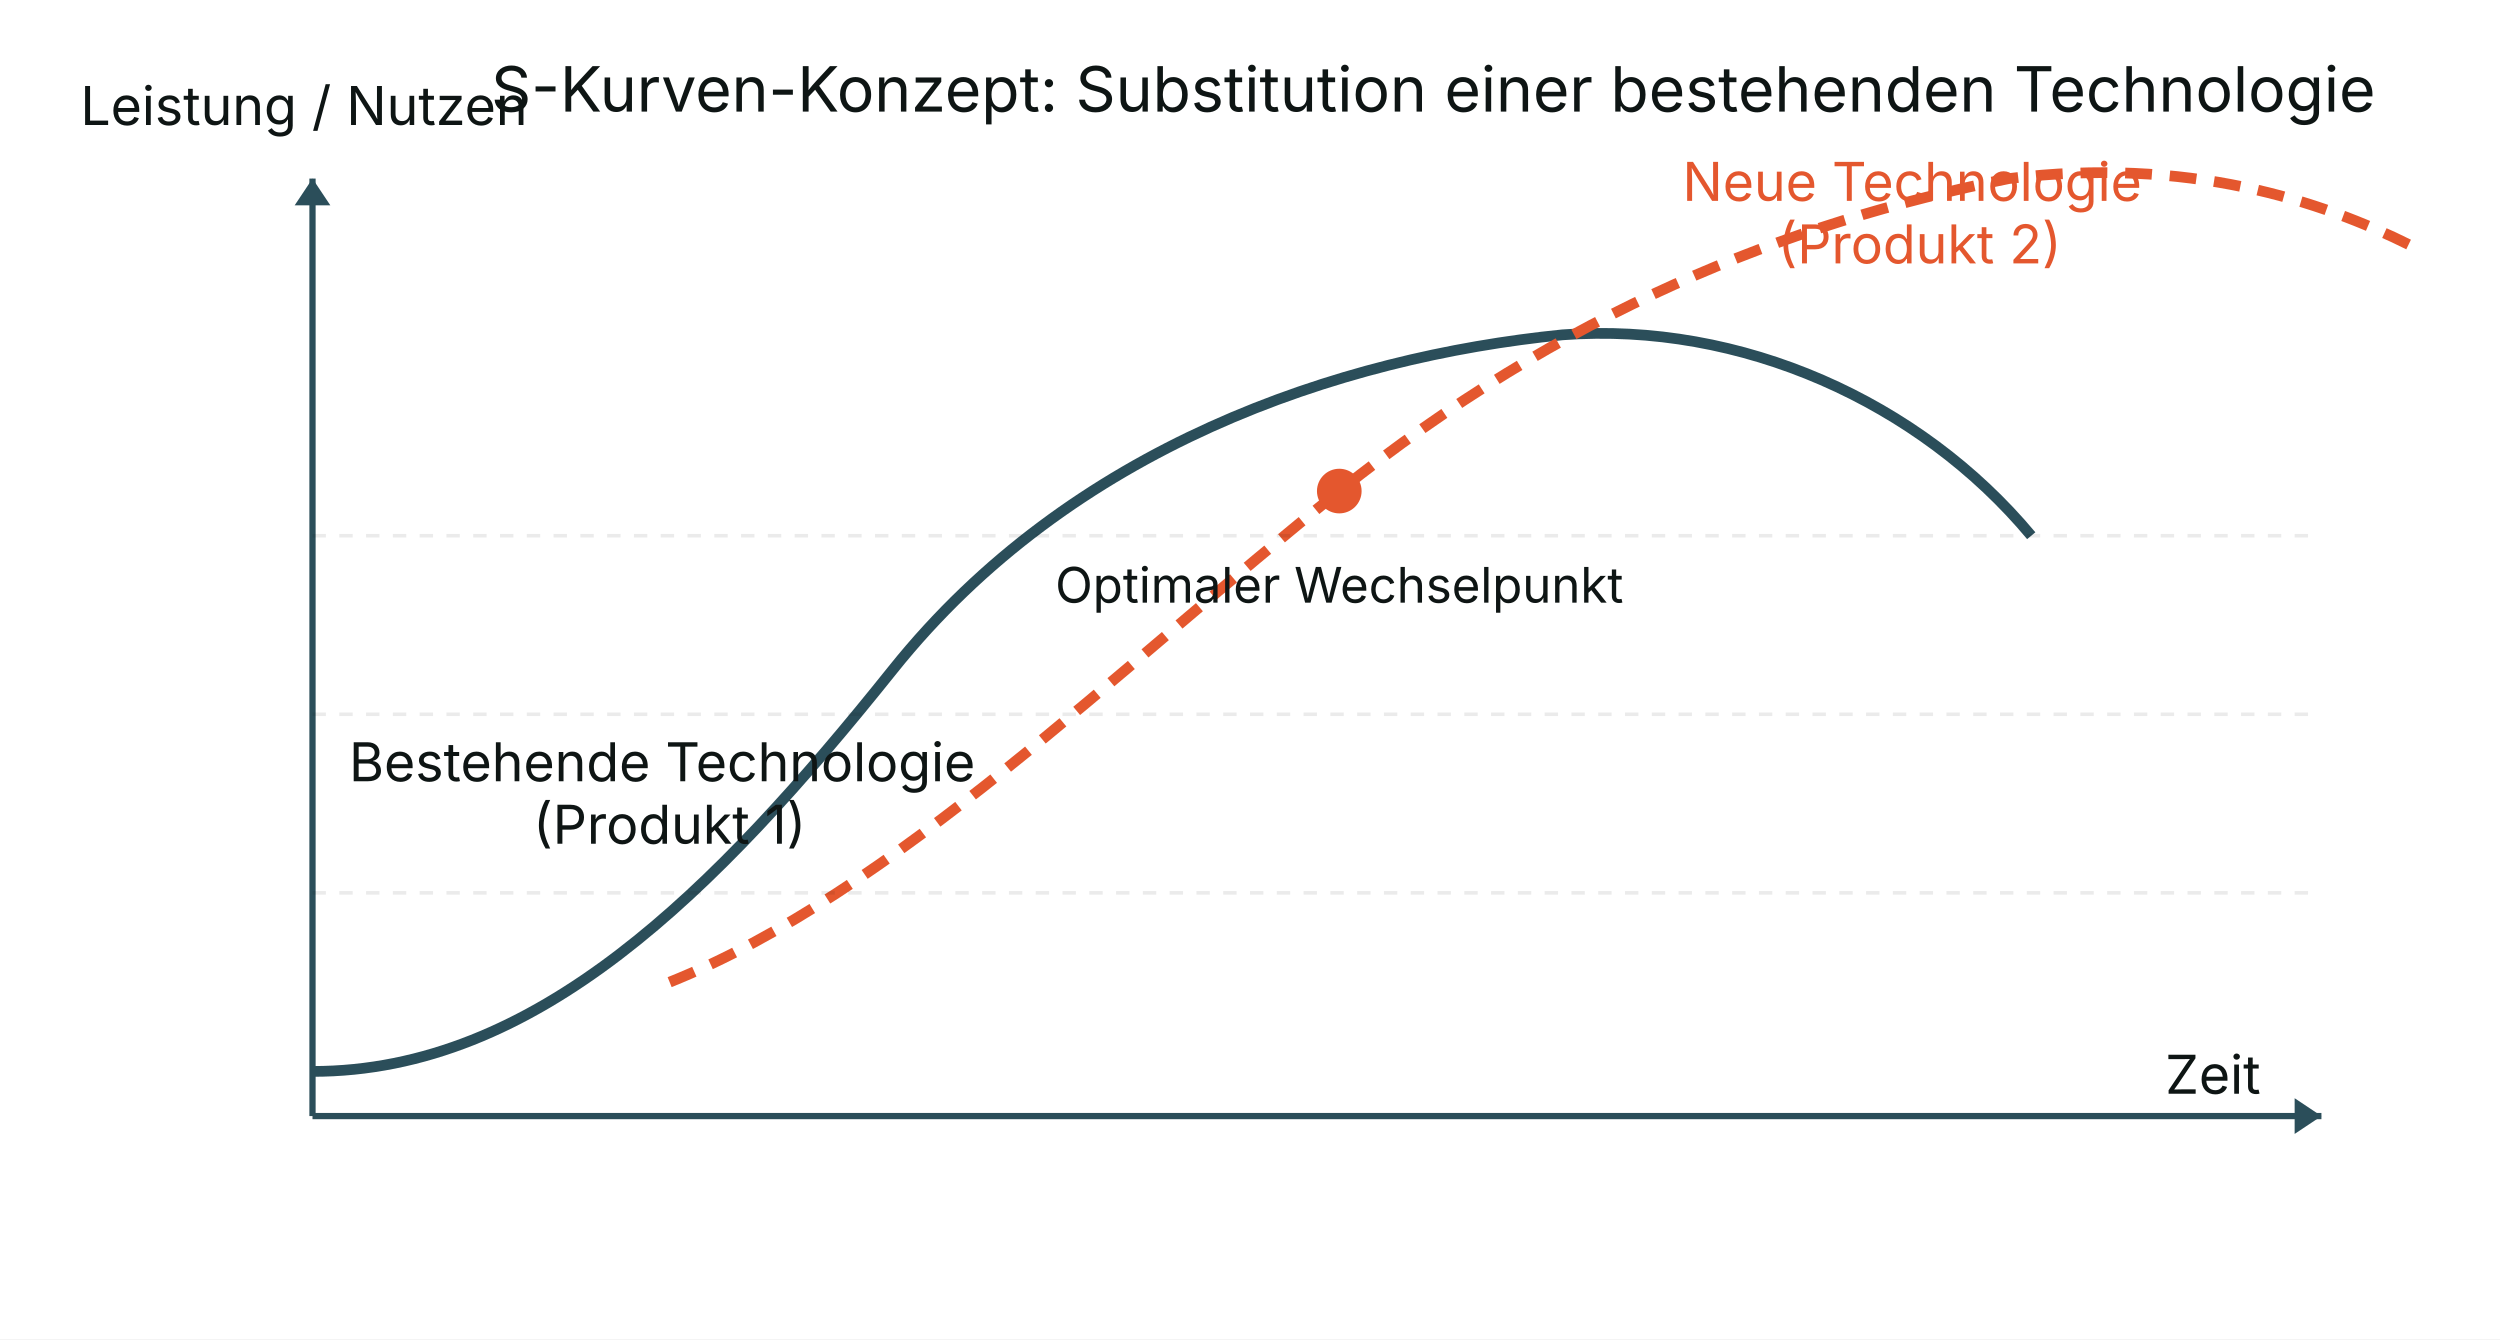
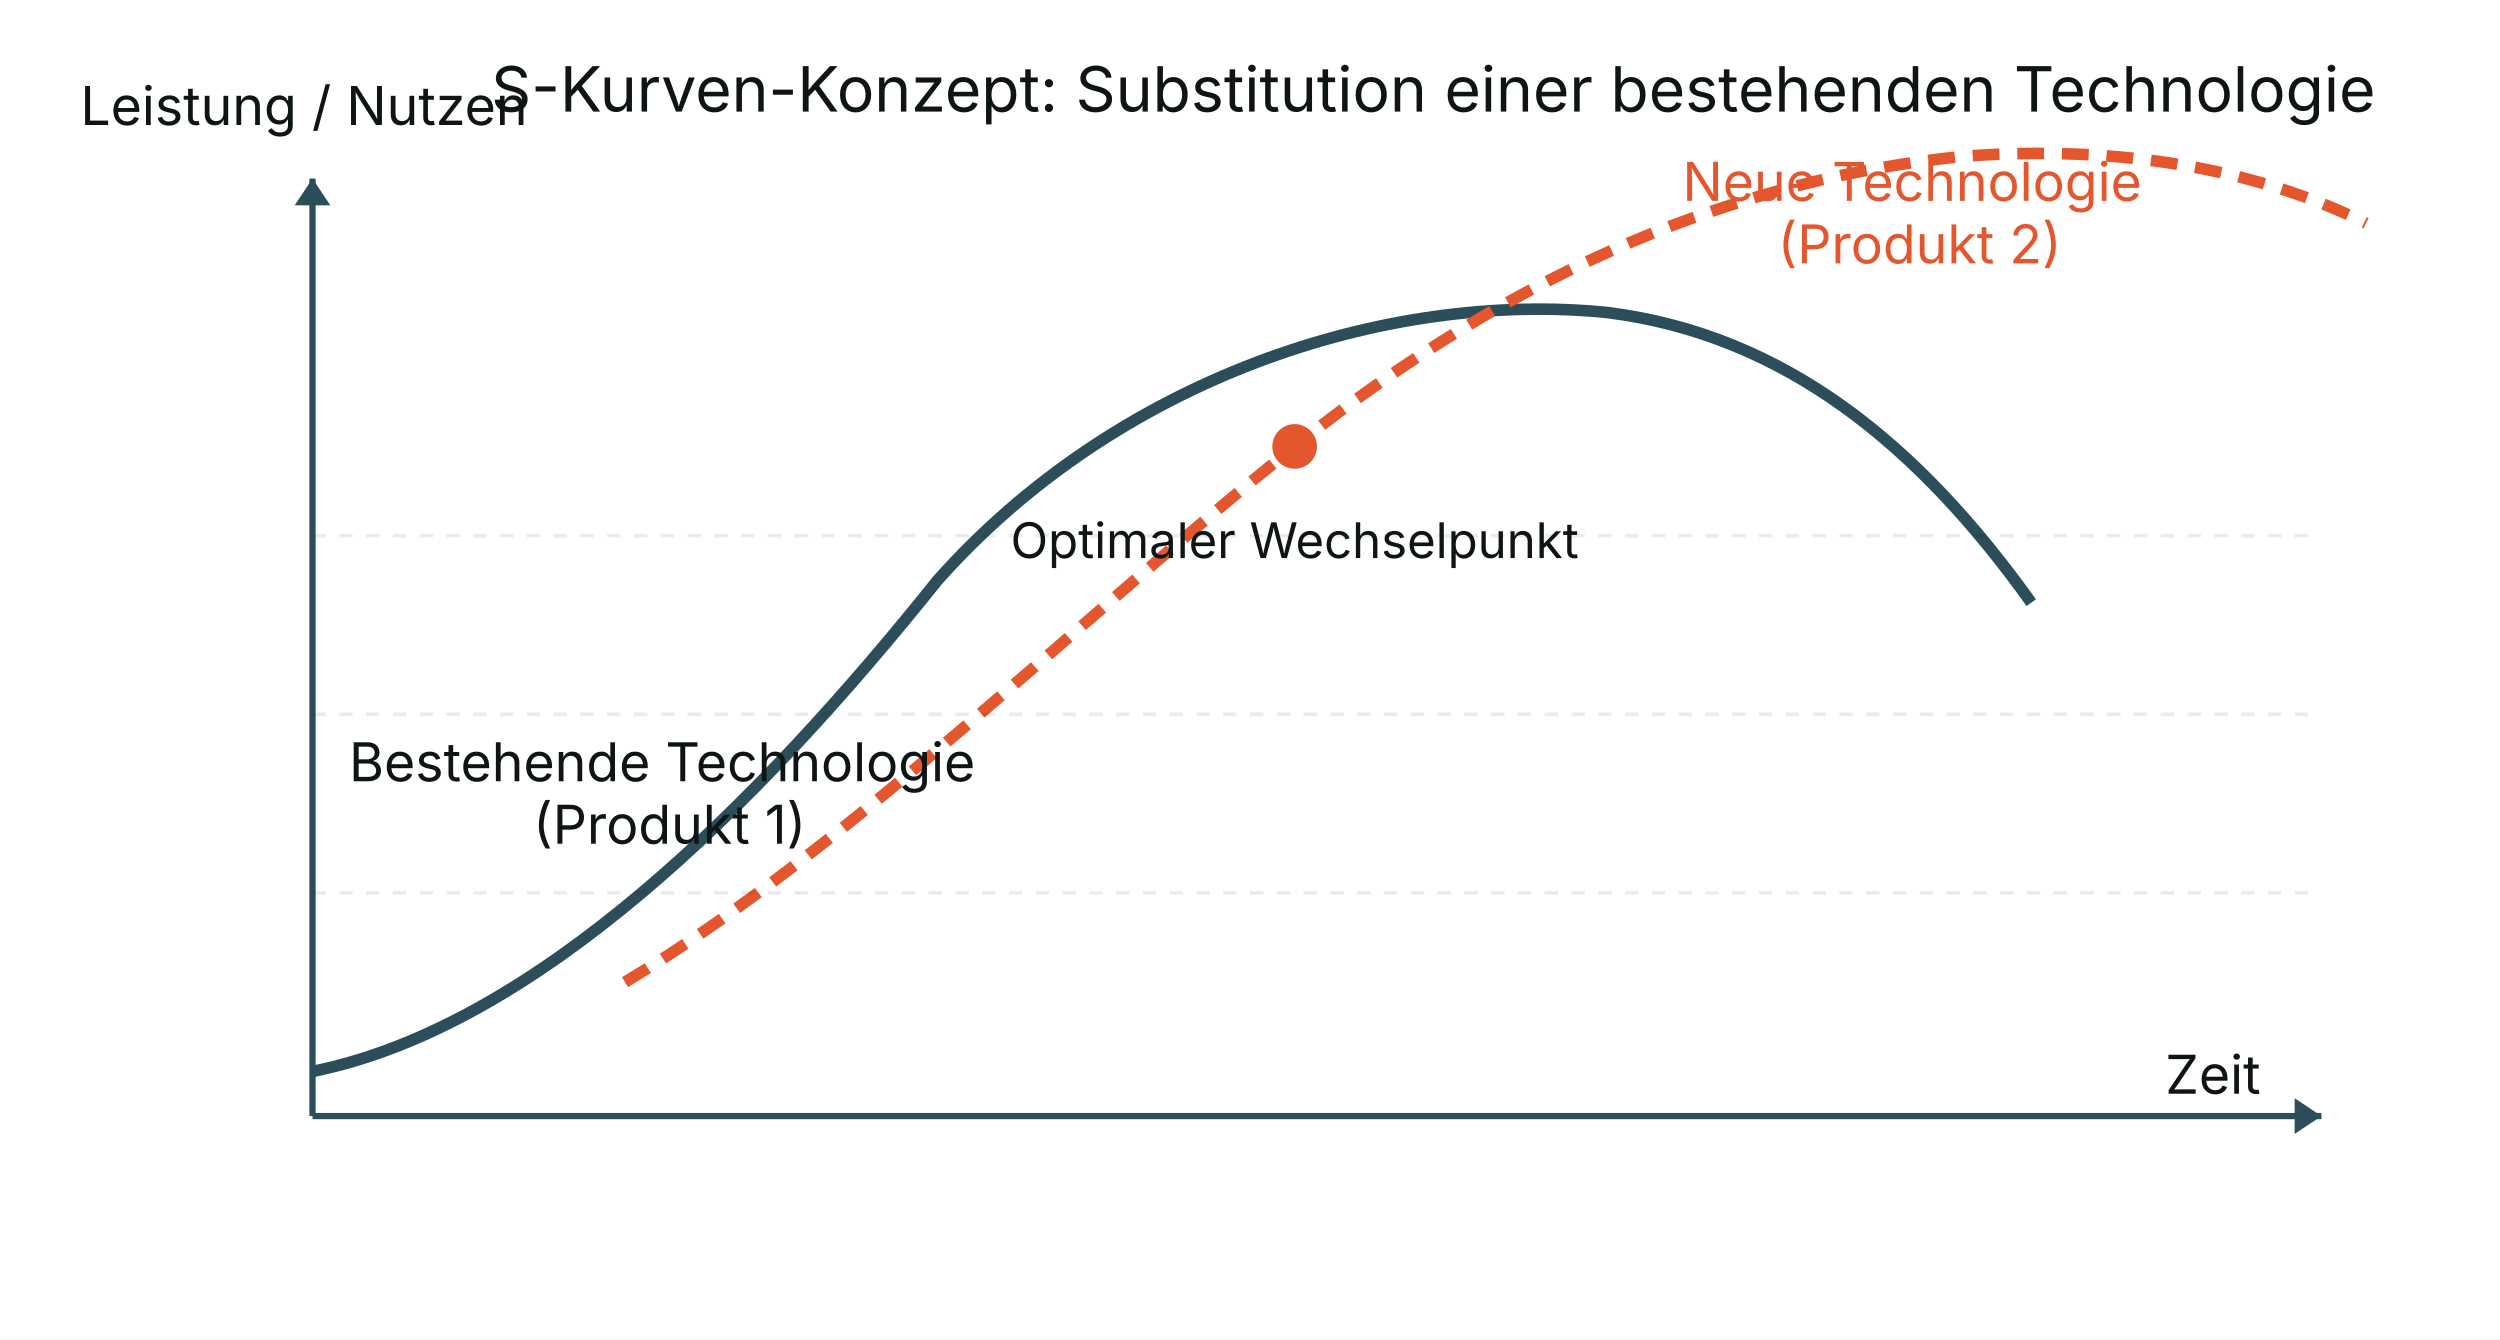
<svg xmlns="http://www.w3.org/2000/svg" width="560" height="300" viewBox="0 0 560 300">
  <rect x="0" y="0" width="560" height="300" fill="white" />
  <line x1="70" y1="250" x2="520" y2="250" stroke="#2B4E5A" stroke-width="1.4" />
  <line x1="70" y1="40" x2="70" y2="250" stroke="#2B4E5A" stroke-width="1.4" />
  <polygon points="520,250 514,246 514,254" fill="#2B4E5A" />
  <polygon points="70,40 66,46 74,46" fill="#2B4E5A" />
  <text x="18" y="28" font-size="12" font-family="system-ui, -apple-system, sans-serif" fill="#0E1514">
    Leistung / Nutzen
  </text>
  <text x="485" y="245" font-size="12" font-family="system-ui, -apple-system, sans-serif" fill="#0E1514">
    Zeit
  </text>
-   <path d="M 70 240            C 120 240 160 200 200 150            C 240 100 300 80 350 75            C 390 72 430 90 455 120" fill="none" stroke="#2B4E5A" stroke-width="2.4" />
-   <path d="M 150 220            C 200 200 250 150 300 110            C 350 70 400 50 450 40            C 490 35 520 45 540 55" fill="none" stroke="#E4572E" stroke-width="2.4" stroke-dasharray="6 4" />
+   <path d="M 70 240            C 120 230 170 180 210 130            C 250 85 310 65 360 70            C 400 75 430 100 455 135" fill="none" stroke="#2B4E5A" stroke-width="2.6" />
+   <path d="M 140 220            C 190 190 240 140 290 100            C 340 60 390 40 440 35            C 480 32 510 40 530 50" fill="none" stroke="#E4572E" stroke-width="2.6" stroke-dasharray="6 4" />
  <line x1="70" y1="200" x2="520" y2="200" stroke="rgba(0,0,0,0.08)" stroke-width="0.8" stroke-dasharray="3 3" />
  <line x1="70" y1="160" x2="520" y2="160" stroke="rgba(0,0,0,0.08)" stroke-width="0.8" stroke-dasharray="3 3" />
  <line x1="70" y1="120" x2="520" y2="120" stroke="rgba(0,0,0,0.08)" stroke-width="0.8" stroke-dasharray="3 3" />
  <text x="150" y="175" font-size="12" text-anchor="middle" font-family="system-ui, -apple-system, sans-serif" fill="#0E1514">
    <tspan x="150" dy="0">Bestehende Technologie</tspan>
    <tspan x="150" dy="14">(Produkt 1)</tspan>
  </text>
  <text x="430" y="45" font-size="12" text-anchor="middle" font-family="system-ui, -apple-system, sans-serif" fill="#E4572E">
    <tspan x="430" dy="0">Neue Technologie</tspan>
    <tspan x="430" dy="14">(Produkt 2)</tspan>
  </text>
-   <circle cx="300" cy="110" r="5" fill="#E4572E" />
-   <text x="300" y="135" font-size="11" text-anchor="middle" font-family="system-ui, -apple-system, sans-serif" fill="#0E1514">
+   <circle cx="290" cy="100" r="5" fill="#E4572E" />
+   <text x="290" y="125" font-size="11" text-anchor="middle" font-family="system-ui, -apple-system, sans-serif" fill="#0E1514">
    Optimaler Wechselpunkt
  </text>
  <text x="110" y="25" font-size="14" font-family="system-ui, -apple-system, sans-serif" fill="#0E1514">
    S-Kurven-Konzept: Substitution einer bestehenden Technologie
  </text>
</svg>
